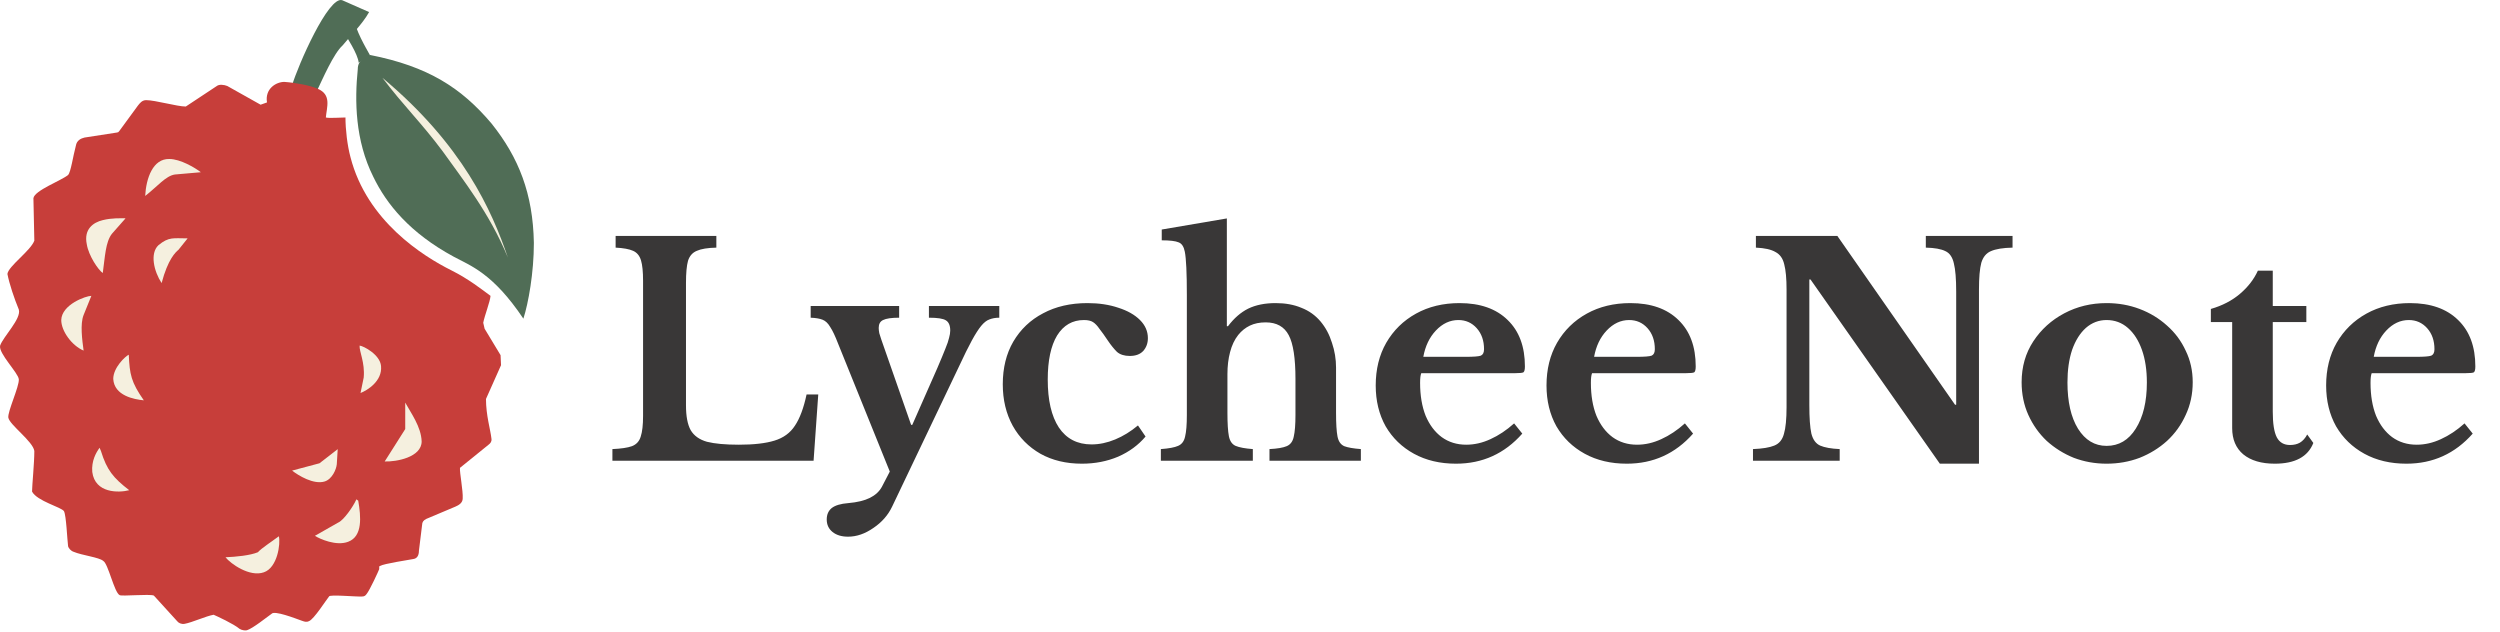
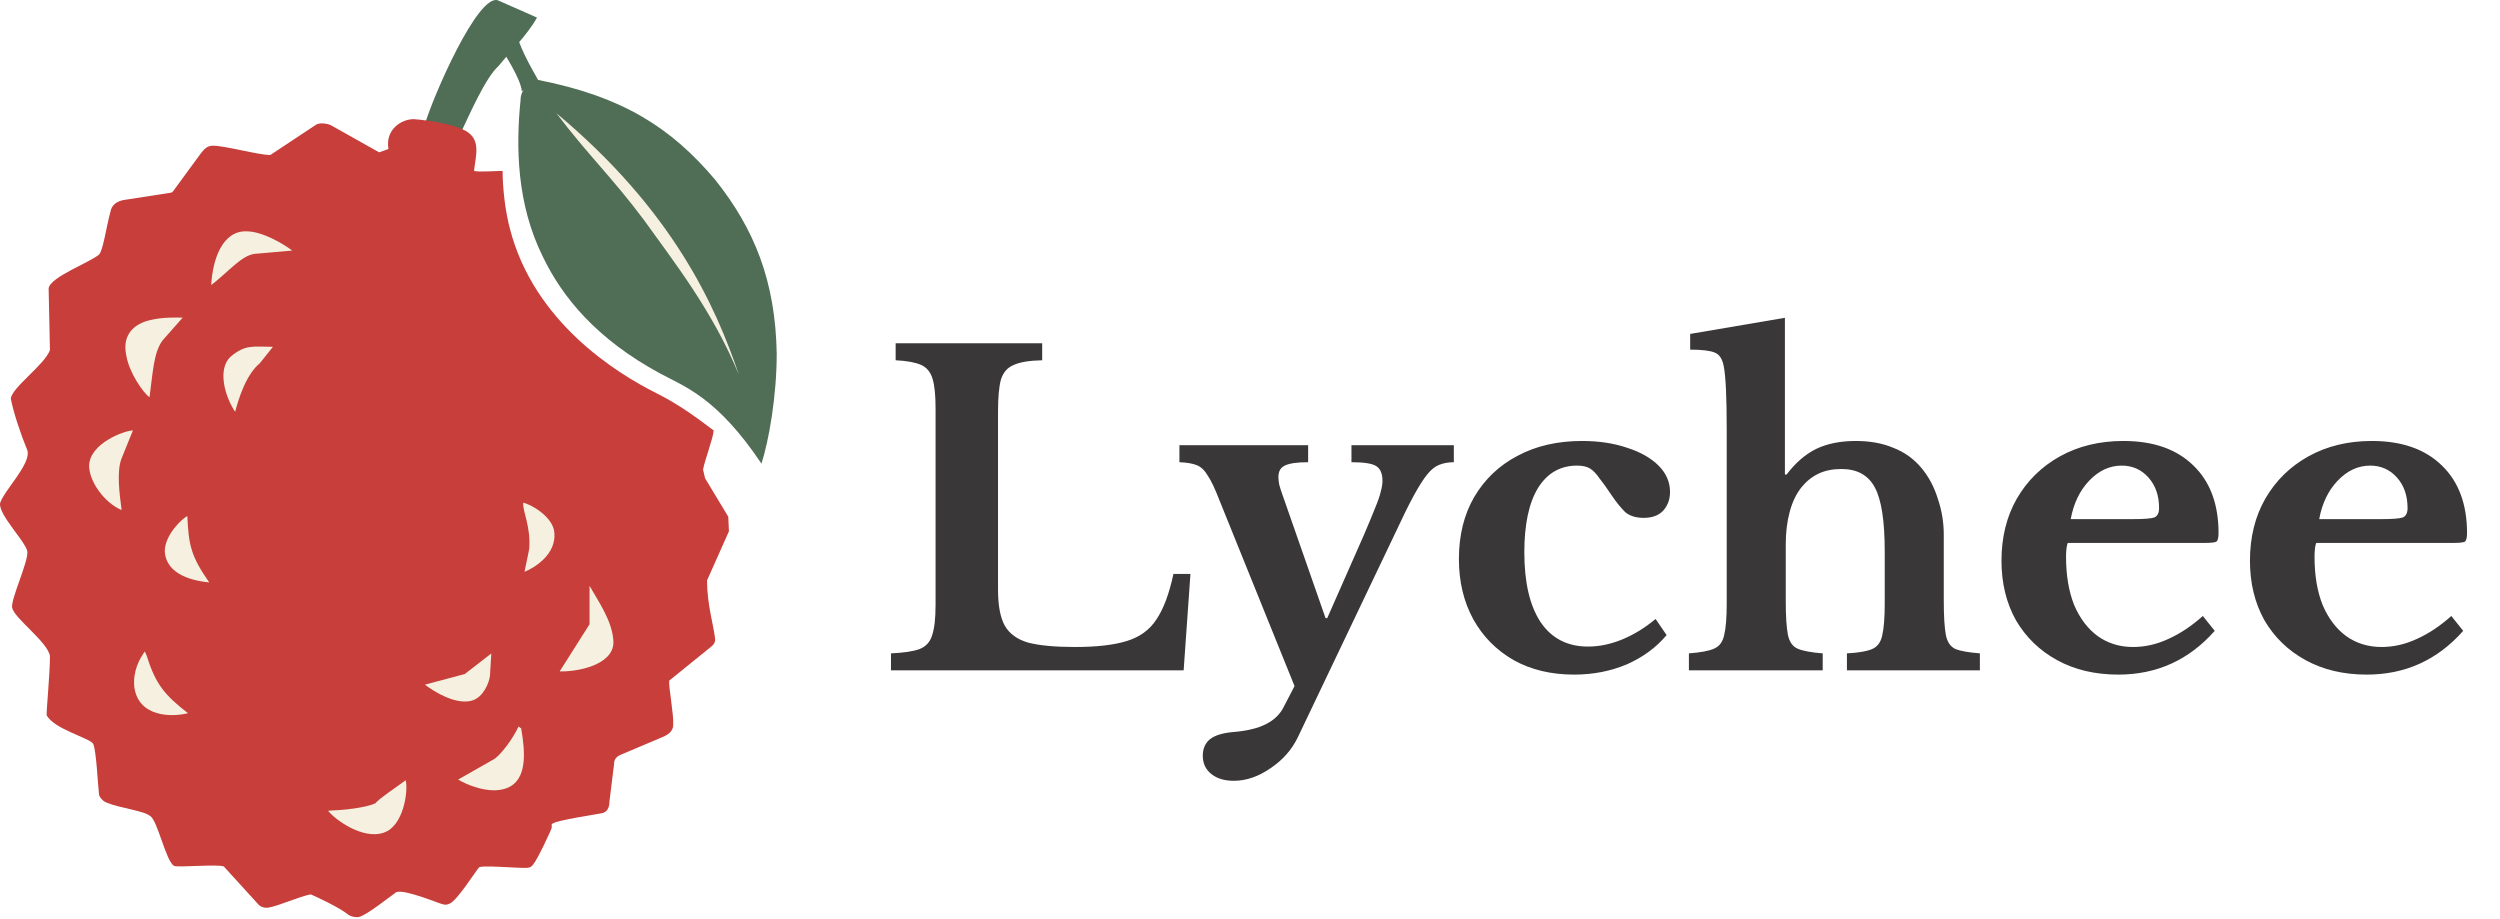
- <svg xmlns="http://www.w3.org/2000/svg" width="1644" height="415" viewBox="0 0 1644 415" fill="none">
+ <svg xmlns="http://www.w3.org/2000/svg" width="1130" height="415" viewBox="0 0 1130 415" fill="none">
  <path d="M402.72 303V295.32C408.48 295.064 412.768 294.424 415.584 293.4C418.528 292.248 420.448 290.136 421.344 287.064C422.368 283.992 422.88 279.448 422.88 273.432V184.728C422.88 178.712 422.432 174.232 421.536 171.288C420.64 168.216 418.912 166.104 416.352 164.952C413.792 163.8 409.952 163.096 404.832 162.84V155.16H471.072V162.84C465.312 162.968 461.024 163.672 458.208 164.952C455.392 166.104 453.472 168.28 452.448 171.48C451.552 174.68 451.104 179.544 451.104 186.072V266.52C451.104 273.688 452.128 279.128 454.176 282.84C456.352 286.552 459.936 289.112 464.928 290.52C470.048 291.8 477.024 292.44 485.856 292.44C495.712 292.44 503.52 291.544 509.28 289.752C515.168 287.96 519.648 284.696 522.72 279.96C525.92 275.224 528.48 268.376 530.4 259.416H538.08L535.008 303H402.72ZM630.635 240.984L586.667 333.144C583.979 338.776 579.883 343.448 574.379 347.16C568.875 351 563.307 352.92 557.675 352.92C553.451 352.92 550.059 351.896 547.499 349.848C544.939 347.8 543.659 345.048 543.659 341.592C543.659 338.392 544.747 335.896 546.923 334.104C549.227 332.312 552.875 331.224 557.867 330.84C563.755 330.328 568.491 329.176 572.075 327.384C575.659 325.592 578.283 323.16 579.947 320.088L585.131 310.104L551.147 226.008C549.227 221.016 547.499 217.368 545.963 215.064C544.555 212.632 542.891 211.032 540.971 210.264C539.051 209.496 536.427 209.048 533.099 208.92V201.24H591.275V208.92C586.283 208.92 582.763 209.432 580.715 210.456C578.795 211.352 577.835 213.08 577.835 215.64C577.835 216.536 577.963 217.688 578.219 219.096C578.603 220.504 579.051 221.912 579.562 223.32L599.147 279.384H599.915L616.427 241.944C618.731 236.568 620.459 232.408 621.611 229.464C622.891 226.392 623.723 223.96 624.107 222.168C624.619 220.376 624.875 218.776 624.875 217.368C624.875 214.04 623.915 211.8 621.995 210.648C620.203 209.496 616.491 208.92 610.859 208.92V201.24H657.131V208.92C654.699 208.92 652.523 209.304 650.603 210.072C648.811 210.712 647.019 212.12 645.227 214.296C643.435 216.472 641.387 219.672 639.083 223.896C636.779 228.12 633.963 233.816 630.635 240.984ZM748.322 279.768L753.313 287.064C748.578 292.696 742.562 297.112 735.266 300.312C727.97 303.384 720.034 304.92 711.458 304.92C701.09 304.92 692.002 302.744 684.194 298.392C676.386 293.912 670.306 287.768 665.954 279.96C661.602 272.024 659.426 262.936 659.426 252.696C659.426 241.944 661.73 232.6 666.338 224.664C671.074 216.6 677.602 210.392 685.922 206.04C694.242 201.56 703.97 199.32 715.106 199.32C722.658 199.32 729.442 200.344 735.458 202.392C741.474 204.312 746.21 207 749.666 210.456C753.122 213.912 754.85 217.88 754.85 222.36C754.85 225.688 753.826 228.504 751.778 230.808C749.73 232.984 746.786 234.072 742.946 234.072C739.362 234.072 736.546 233.176 734.498 231.384C732.578 229.464 730.658 227.096 728.738 224.28C726.434 220.824 724.514 218.136 722.978 216.216C721.57 214.168 720.162 212.696 718.754 211.8C717.346 210.904 715.362 210.456 712.802 210.456C705.25 210.456 699.362 213.848 695.138 220.632C691.042 227.416 688.994 237.08 688.994 249.624C688.994 263.192 691.426 273.688 696.29 281.112C701.282 288.536 708.45 292.248 717.794 292.248C722.914 292.248 728.098 291.16 733.346 288.984C738.594 286.808 743.586 283.736 748.322 279.768ZM807.161 245.976V271.512C807.161 278.424 807.481 283.544 808.121 286.872C808.761 290.072 810.233 292.184 812.537 293.208C814.969 294.232 818.745 294.936 823.865 295.32V303H763.385V295.32C768.633 294.936 772.409 294.232 774.713 293.208C777.145 292.184 778.681 290.136 779.321 287.064C780.089 283.992 780.473 279.256 780.473 272.856V193.944C780.473 179.48 780.025 170.008 779.129 165.528C778.489 162.2 777.145 160.152 775.097 159.384C773.049 158.488 769.337 158.04 763.961 158.04V150.936L806.777 143.64V214.488H807.545C811.513 209.24 815.929 205.4 820.793 202.968C825.785 200.536 831.801 199.32 838.841 199.32C845.241 199.32 850.873 200.344 855.737 202.392C860.729 204.312 864.953 207.32 868.409 211.416C871.737 215.384 874.233 220.056 875.897 225.432C877.689 230.68 878.585 236.12 878.585 241.752V271.512C878.585 278.552 878.905 283.736 879.545 287.064C880.185 290.264 881.657 292.376 883.961 293.4C886.265 294.296 889.913 294.936 894.905 295.32V303H834.809V295.32C839.929 295.064 843.705 294.424 846.137 293.4C848.569 292.376 850.105 290.328 850.745 287.256C851.513 284.056 851.897 279.256 851.897 272.856V249.24C851.897 235.544 850.425 225.944 847.481 220.44C844.537 214.808 839.481 211.992 832.313 211.992C828.345 211.992 824.889 212.696 821.945 214.104C819.001 215.512 816.441 217.56 814.265 220.248C811.833 223.32 810.041 227.096 808.889 231.576C807.737 235.928 807.161 240.728 807.161 245.976ZM995.679 278.424L1001.06 285.144C989.407 298.328 974.879 304.92 957.471 304.92C946.975 304.92 937.759 302.744 929.823 298.392C921.887 294.04 915.679 288.024 911.199 280.344C906.847 272.536 904.671 263.576 904.671 253.464C904.671 242.84 906.975 233.496 911.583 225.432C916.319 217.24 922.847 210.84 931.167 206.232C939.487 201.624 949.023 199.32 959.775 199.32C973.343 199.32 983.903 203.032 991.455 210.456C999.007 217.752 1002.78 227.928 1002.78 240.984C1002.78 243.032 1002.46 244.312 1001.82 244.824C1001.18 245.208 999.391 245.4 996.447 245.4H934.623C934.367 246.04 934.175 246.872 934.047 247.896C933.919 248.92 933.855 250.2 933.855 251.736C933.855 260.056 935.071 267.288 937.503 273.432C940.063 279.448 943.583 284.12 948.063 287.448C952.671 290.776 958.047 292.44 964.191 292.44C969.567 292.44 974.879 291.224 980.127 288.792C985.503 286.36 990.687 282.904 995.679 278.424ZM935.967 234.648H963.807C969.055 234.648 972.383 234.392 973.791 233.88C975.199 233.24 975.903 231.832 975.903 229.656C975.903 224.024 974.303 219.416 971.103 215.832C967.903 212.248 963.871 210.456 959.007 210.456C953.503 210.456 948.575 212.76 944.223 217.368C939.999 221.848 937.247 227.608 935.967 234.648ZM1107.99 278.424L1113.37 285.144C1101.72 298.328 1087.19 304.92 1069.78 304.92C1059.29 304.92 1050.07 302.744 1042.14 298.392C1034.2 294.04 1027.99 288.024 1023.51 280.344C1019.16 272.536 1016.98 263.576 1016.98 253.464C1016.98 242.84 1019.29 233.496 1023.9 225.432C1028.63 217.24 1035.16 210.84 1043.48 206.232C1051.8 201.624 1061.34 199.32 1072.09 199.32C1085.66 199.32 1096.22 203.032 1103.77 210.456C1111.32 217.752 1115.1 227.928 1115.1 240.984C1115.1 243.032 1114.78 244.312 1114.14 244.824C1113.5 245.208 1111.7 245.4 1108.76 245.4H1046.94C1046.68 246.04 1046.49 246.872 1046.36 247.896C1046.23 248.92 1046.17 250.2 1046.17 251.736C1046.17 260.056 1047.38 267.288 1049.82 273.432C1052.38 279.448 1055.9 284.12 1060.38 287.448C1064.98 290.776 1070.36 292.44 1076.5 292.44C1081.88 292.44 1087.19 291.224 1092.44 288.792C1097.82 286.36 1103 282.904 1107.99 278.424ZM1048.28 234.648H1076.12C1081.37 234.648 1084.7 234.392 1086.1 233.88C1087.51 233.24 1088.22 231.832 1088.22 229.656C1088.22 224.024 1086.62 219.416 1083.42 215.832C1080.22 212.248 1076.18 210.456 1071.32 210.456C1065.82 210.456 1060.89 212.76 1056.54 217.368C1052.31 221.848 1049.56 227.608 1048.28 234.648Z" fill="#393737" />
-   <path d="M1275.64 304.92L1190.58 183.768H1189.82V266.328C1189.82 274.776 1190.26 281.048 1191.16 285.144C1192.18 289.112 1194.1 291.736 1196.92 293.016C1199.86 294.296 1204.15 295.064 1209.78 295.32V303H1152.76V295.32C1159.03 295.064 1163.7 294.296 1166.78 293.016C1169.98 291.736 1172.09 289.176 1173.11 285.336C1174.26 281.496 1174.84 275.608 1174.84 267.672V190.488C1174.84 183.192 1174.33 177.624 1173.3 173.784C1172.41 169.944 1170.49 167.256 1167.54 165.72C1164.73 164.056 1160.44 163.096 1154.68 162.84V155.16H1208.25L1285.62 266.136H1286.39V191.832C1286.39 183.384 1285.88 177.176 1284.86 173.208C1283.96 169.112 1282.1 166.424 1279.29 165.144C1276.47 163.736 1272.18 162.968 1266.42 162.84V155.16H1323.45V162.84C1317.18 162.968 1312.44 163.736 1309.24 165.144C1306.17 166.424 1304.06 168.984 1302.9 172.824C1301.88 176.664 1301.37 182.552 1301.37 190.488V304.92H1275.64ZM1385.29 199.32C1392.97 199.32 1400.2 200.6 1406.98 203.16C1413.77 205.72 1419.78 209.368 1425.03 214.104C1430.28 218.712 1434.38 224.216 1437.32 230.616C1440.39 236.888 1441.93 243.8 1441.93 251.352C1441.93 259.16 1440.39 266.328 1437.32 272.856C1434.38 279.384 1430.28 285.08 1425.03 289.944C1419.78 294.68 1413.77 298.392 1406.98 301.08C1400.2 303.64 1392.97 304.92 1385.29 304.92C1377.74 304.92 1370.57 303.64 1363.78 301.08C1357.13 298.392 1351.18 294.68 1345.93 289.944C1340.81 285.08 1336.78 279.384 1333.83 272.856C1330.89 266.328 1329.42 259.16 1329.42 251.352C1329.42 241.24 1331.98 232.28 1337.1 224.472C1342.22 216.664 1349 210.52 1357.45 206.04C1365.9 201.56 1375.18 199.32 1385.29 199.32ZM1385.29 210.456C1380.17 210.456 1375.62 212.184 1371.66 215.64C1367.82 219.096 1364.81 223.896 1362.63 230.04C1360.58 236.184 1359.56 243.352 1359.56 251.544C1359.56 264.216 1361.86 274.328 1366.47 281.88C1371.21 289.432 1377.48 293.208 1385.29 293.208C1393.35 293.208 1399.75 289.432 1404.49 281.88C1409.35 274.2 1411.78 264.088 1411.78 251.544C1411.78 243.352 1410.7 236.184 1408.52 230.04C1406.34 223.896 1403.27 219.096 1399.3 215.64C1395.34 212.184 1390.66 210.456 1385.29 210.456ZM1467.88 211.8H1453.86V203.16C1461.41 200.984 1467.81 197.656 1473.06 193.176C1478.31 188.696 1482.21 183.64 1484.77 178.008H1494.57V201.24H1516.65V211.8H1494.57V270.744C1494.57 278.552 1495.46 284.184 1497.25 287.64C1499.05 290.968 1501.93 292.632 1505.89 292.632C1508.45 292.632 1510.63 292.12 1512.42 291.096C1514.34 289.944 1515.94 288.152 1517.22 285.72L1521.25 291.288C1517.67 300.376 1509.22 304.92 1495.91 304.92C1487.08 304.92 1480.17 302.872 1475.17 298.776C1470.31 294.68 1467.88 288.92 1467.88 281.496V211.8ZM1620.68 278.424L1626.06 285.144C1614.41 298.328 1599.88 304.92 1582.47 304.92C1571.98 304.92 1562.76 302.744 1554.82 298.392C1546.89 294.04 1540.68 288.024 1536.2 280.344C1531.85 272.536 1529.67 263.576 1529.67 253.464C1529.67 242.84 1531.98 233.496 1536.58 225.432C1541.32 217.24 1547.85 210.84 1556.17 206.232C1564.49 201.624 1574.02 199.32 1584.78 199.32C1598.34 199.32 1608.9 203.032 1616.46 210.456C1624.01 217.752 1627.78 227.928 1627.78 240.984C1627.78 243.032 1627.46 244.312 1626.82 244.824C1626.18 245.208 1624.39 245.4 1621.45 245.4H1559.62C1559.37 246.04 1559.18 246.872 1559.05 247.896C1558.92 248.92 1558.86 250.2 1558.86 251.736C1558.86 260.056 1560.07 267.288 1562.5 273.432C1565.06 279.448 1568.58 284.12 1573.06 287.448C1577.67 290.776 1583.05 292.44 1589.19 292.44C1594.57 292.44 1599.88 291.224 1605.13 288.792C1610.5 286.36 1615.69 282.904 1620.68 278.424ZM1560.97 234.648H1588.81C1594.06 234.648 1597.38 234.392 1598.79 233.88C1600.2 233.24 1600.9 231.832 1600.9 229.656C1600.9 224.024 1599.3 219.416 1596.1 215.832C1592.9 212.248 1588.87 210.456 1584.01 210.456C1578.5 210.456 1573.58 212.76 1569.22 217.368C1565 221.848 1562.25 227.608 1560.97 234.648Z" fill="#393737" />
  <path d="M225.378 19.656C228.078 24.756 235.278 35.256 235.878 41.256L243.378 36.456C240.078 30.456 234.078 20.556 232.278 10.956L225.378 19.656Z" fill="#506D56" />
  <path d="M192.025 56.24L208.225 60.141C212.125 52.041 219.325 35.24 225.325 29.84C230.125 23.84 238.225 16.041 242.725 7.94L225.025 0.14C216.025 -2.86 195.925 43.041 192.025 56.24Z" fill="#506D56" />
  <path d="M317.777 212.256C318.677 207.456 322.277 198.456 322.577 194.556C316.877 190.356 308.177 183.456 296.777 177.756C278.177 168.456 241.277 145.356 230.477 103.356C228.377 95.556 227.177 85.056 227.177 77.256C224.177 77.256 216.077 77.856 214.277 77.256C214.877 70.356 218.177 62.256 208.877 58.356C204.077 56.256 195.077 54.456 186.977 53.856C181.577 53.856 174.077 58.356 175.577 67.356L171.377 68.856L149.477 56.556C147.377 55.656 144.077 55.356 142.577 56.556L122.177 70.056C116.477 70.056 102.077 65.856 96.077 65.856C93.377 65.856 91.877 67.956 90.677 69.456L78.377 86.256C77.477 87.156 78.077 86.856 76.877 87.156L55.577 90.456C53.177 91.056 50.477 92.256 49.877 95.856C48.077 102.456 46.577 113.256 44.777 115.056C40.577 118.656 22.577 125.256 21.977 130.356L22.577 158.256C20.177 164.856 5.477 175.056 4.877 180.156C6.077 186.456 9.377 196.356 12.377 203.556C14.177 209.556 2.177 221.256 0.077 227.256C-1.123 232.356 12.077 245.256 12.377 249.456C12.677 254.256 4.877 270.756 5.477 274.656C6.377 279.456 21.677 290.256 22.577 296.556C22.577 304.656 21.077 319.356 21.077 323.256C24.377 329.556 40.277 333.456 42.077 336.156C43.577 339.156 44.177 354.456 44.777 359.256C45.077 360.456 46.577 362.256 48.377 362.856C54.077 365.256 65.177 366.456 67.877 368.856C71.177 370.656 75.077 389.556 78.677 391.356C79.877 392.256 98.477 390.456 101.177 391.656L116.477 408.456C117.377 409.656 119.177 410.556 121.277 410.256C126.377 409.356 135.377 405.156 140.477 404.256C142.577 405.156 153.677 410.256 157.577 413.556C159.077 414.456 161.177 414.756 162.377 414.456C166.277 413.256 175.577 405.756 178.577 403.656C180.377 401.256 194.177 406.656 198.377 408.156C200.177 408.756 201.377 409.356 203.177 408.456C206.477 407.256 214.577 394.356 216.377 392.256C216.377 390.756 234.677 392.556 238.277 392.256C239.477 392.256 240.377 391.656 240.977 390.756C243.077 388.356 249.077 375.156 249.377 374.256V373.656V373.356V372.756V372.456L249.977 372.156C252.377 370.656 268.577 368.256 271.577 367.656C274.277 367.356 275.477 365.256 275.477 362.256L277.577 345.156C277.577 343.356 278.477 342.156 280.277 341.256L299.477 333.156C301.577 332.256 304.277 330.756 304.277 327.756C304.577 322.656 302.177 310.656 302.477 307.656L321.377 292.356C322.577 291.456 323.477 290.256 323.177 288.456C322.577 282.756 319.577 273.156 319.577 262.356L329.477 240.156L329.177 233.556L318.677 216.156L317.777 212.256Z" fill="#C73E3A" />
  <path d="M67.578 144.756C61.278 146.256 54.978 150.756 57.078 160.656C58.278 168.156 64.578 177.456 67.578 179.556C69.078 168.756 69.378 159.156 73.578 153.756L82.578 143.556C79.278 143.556 73.578 143.256 67.578 144.756Z" fill="#F5F0DF" />
  <path d="M111.377 104.556C100.577 104.256 96.077 117.156 95.477 128.856C103.577 122.556 108.977 115.656 114.977 114.756L132.077 113.256C128.177 110.256 118.577 104.556 111.377 104.556Z" fill="#F5F0DF" />
  <path d="M123.377 156.756C114.077 156.756 111.077 155.556 104.177 161.256C98.477 166.656 101.177 178.356 106.277 186.156C110.477 170.256 115.577 165.756 117.377 164.256L123.377 156.756Z" fill="#F5F0DF" />
  <path d="M60.077 194.556C56.477 194.556 40.577 200.256 40.277 210.456C40.277 217.656 47.177 227.256 54.977 230.556C54.077 223.656 52.577 213.156 54.977 207.156L60.077 194.556Z" fill="#F5F0DF" />
  <path d="M84.677 233.256C82.577 234.156 74.477 241.656 74.477 249.156C75.077 260.256 88.277 262.656 94.577 263.256C86.177 251.256 85.277 246.156 84.677 233.256Z" fill="#F5F0DF" />
  <path d="M66.377 296.556L65.477 294.456C63.077 297.756 60.077 303.156 60.677 310.356C62.477 324.456 78.077 324.156 84.977 322.356C74.477 314.256 70.277 309.156 66.377 296.556Z" fill="#F5F0DF" />
  <path d="M169.577 363.156C164.477 365.256 155.477 366.156 148.277 366.456C151.577 370.656 164.177 379.656 173.477 376.356C182.477 373.356 184.577 357.456 183.377 352.656C178.577 356.256 171.977 360.456 169.577 363.156Z" fill="#F5F0DF" />
  <path d="M222.378 343.656L207.078 352.356C210.378 354.456 221.178 359.256 228.978 356.256C238.578 352.656 237.378 339.756 235.578 329.256L234.378 328.356C232.278 333.156 225.978 342.156 222.378 343.656Z" fill="#F5F0DF" />
  <path d="M210.078 304.656L192.078 309.456C196.278 312.756 206.178 318.756 213.378 316.656C218.478 315.156 221.178 308.556 221.478 305.256L222.078 295.356L210.078 304.656Z" fill="#F5F0DF" />
  <path d="M236.477 227.256C236.177 231.156 240.077 238.356 239.177 248.256L237.077 258.456C241.577 256.656 251.477 250.656 250.577 240.756C249.977 233.256 239.177 227.556 236.477 227.256Z" fill="#F5F0DF" />
  <path d="M266.477 282.156L252.977 303.456C260.477 303.756 277.277 300.756 277.277 290.256C276.977 280.656 270.077 271.356 266.477 264.756V282.156Z" fill="#F5F0DF" />
  <path d="M243.377 36.156C240.077 37.356 235.277 39.456 235.277 45.456C233.177 66.156 233.477 92.256 245.477 116.256C254.177 134.256 269.477 153.156 298.277 168.756C309.377 174.756 324.077 179.556 344.177 209.556C347.477 199.356 351.077 179.256 351.077 159.756C350.477 127.356 341.177 103.656 323.177 81.156C303.377 57.756 281.477 43.656 243.377 36.156Z" fill="#506D56" />
  <path d="M251.477 51.156C265.277 69.456 276.977 80.556 291.077 99.456C304.577 118.356 321.977 140.256 333.977 169.356C323.477 138.456 304.277 95.256 251.477 51.156Z" fill="#F5F0DF" />
</svg>
